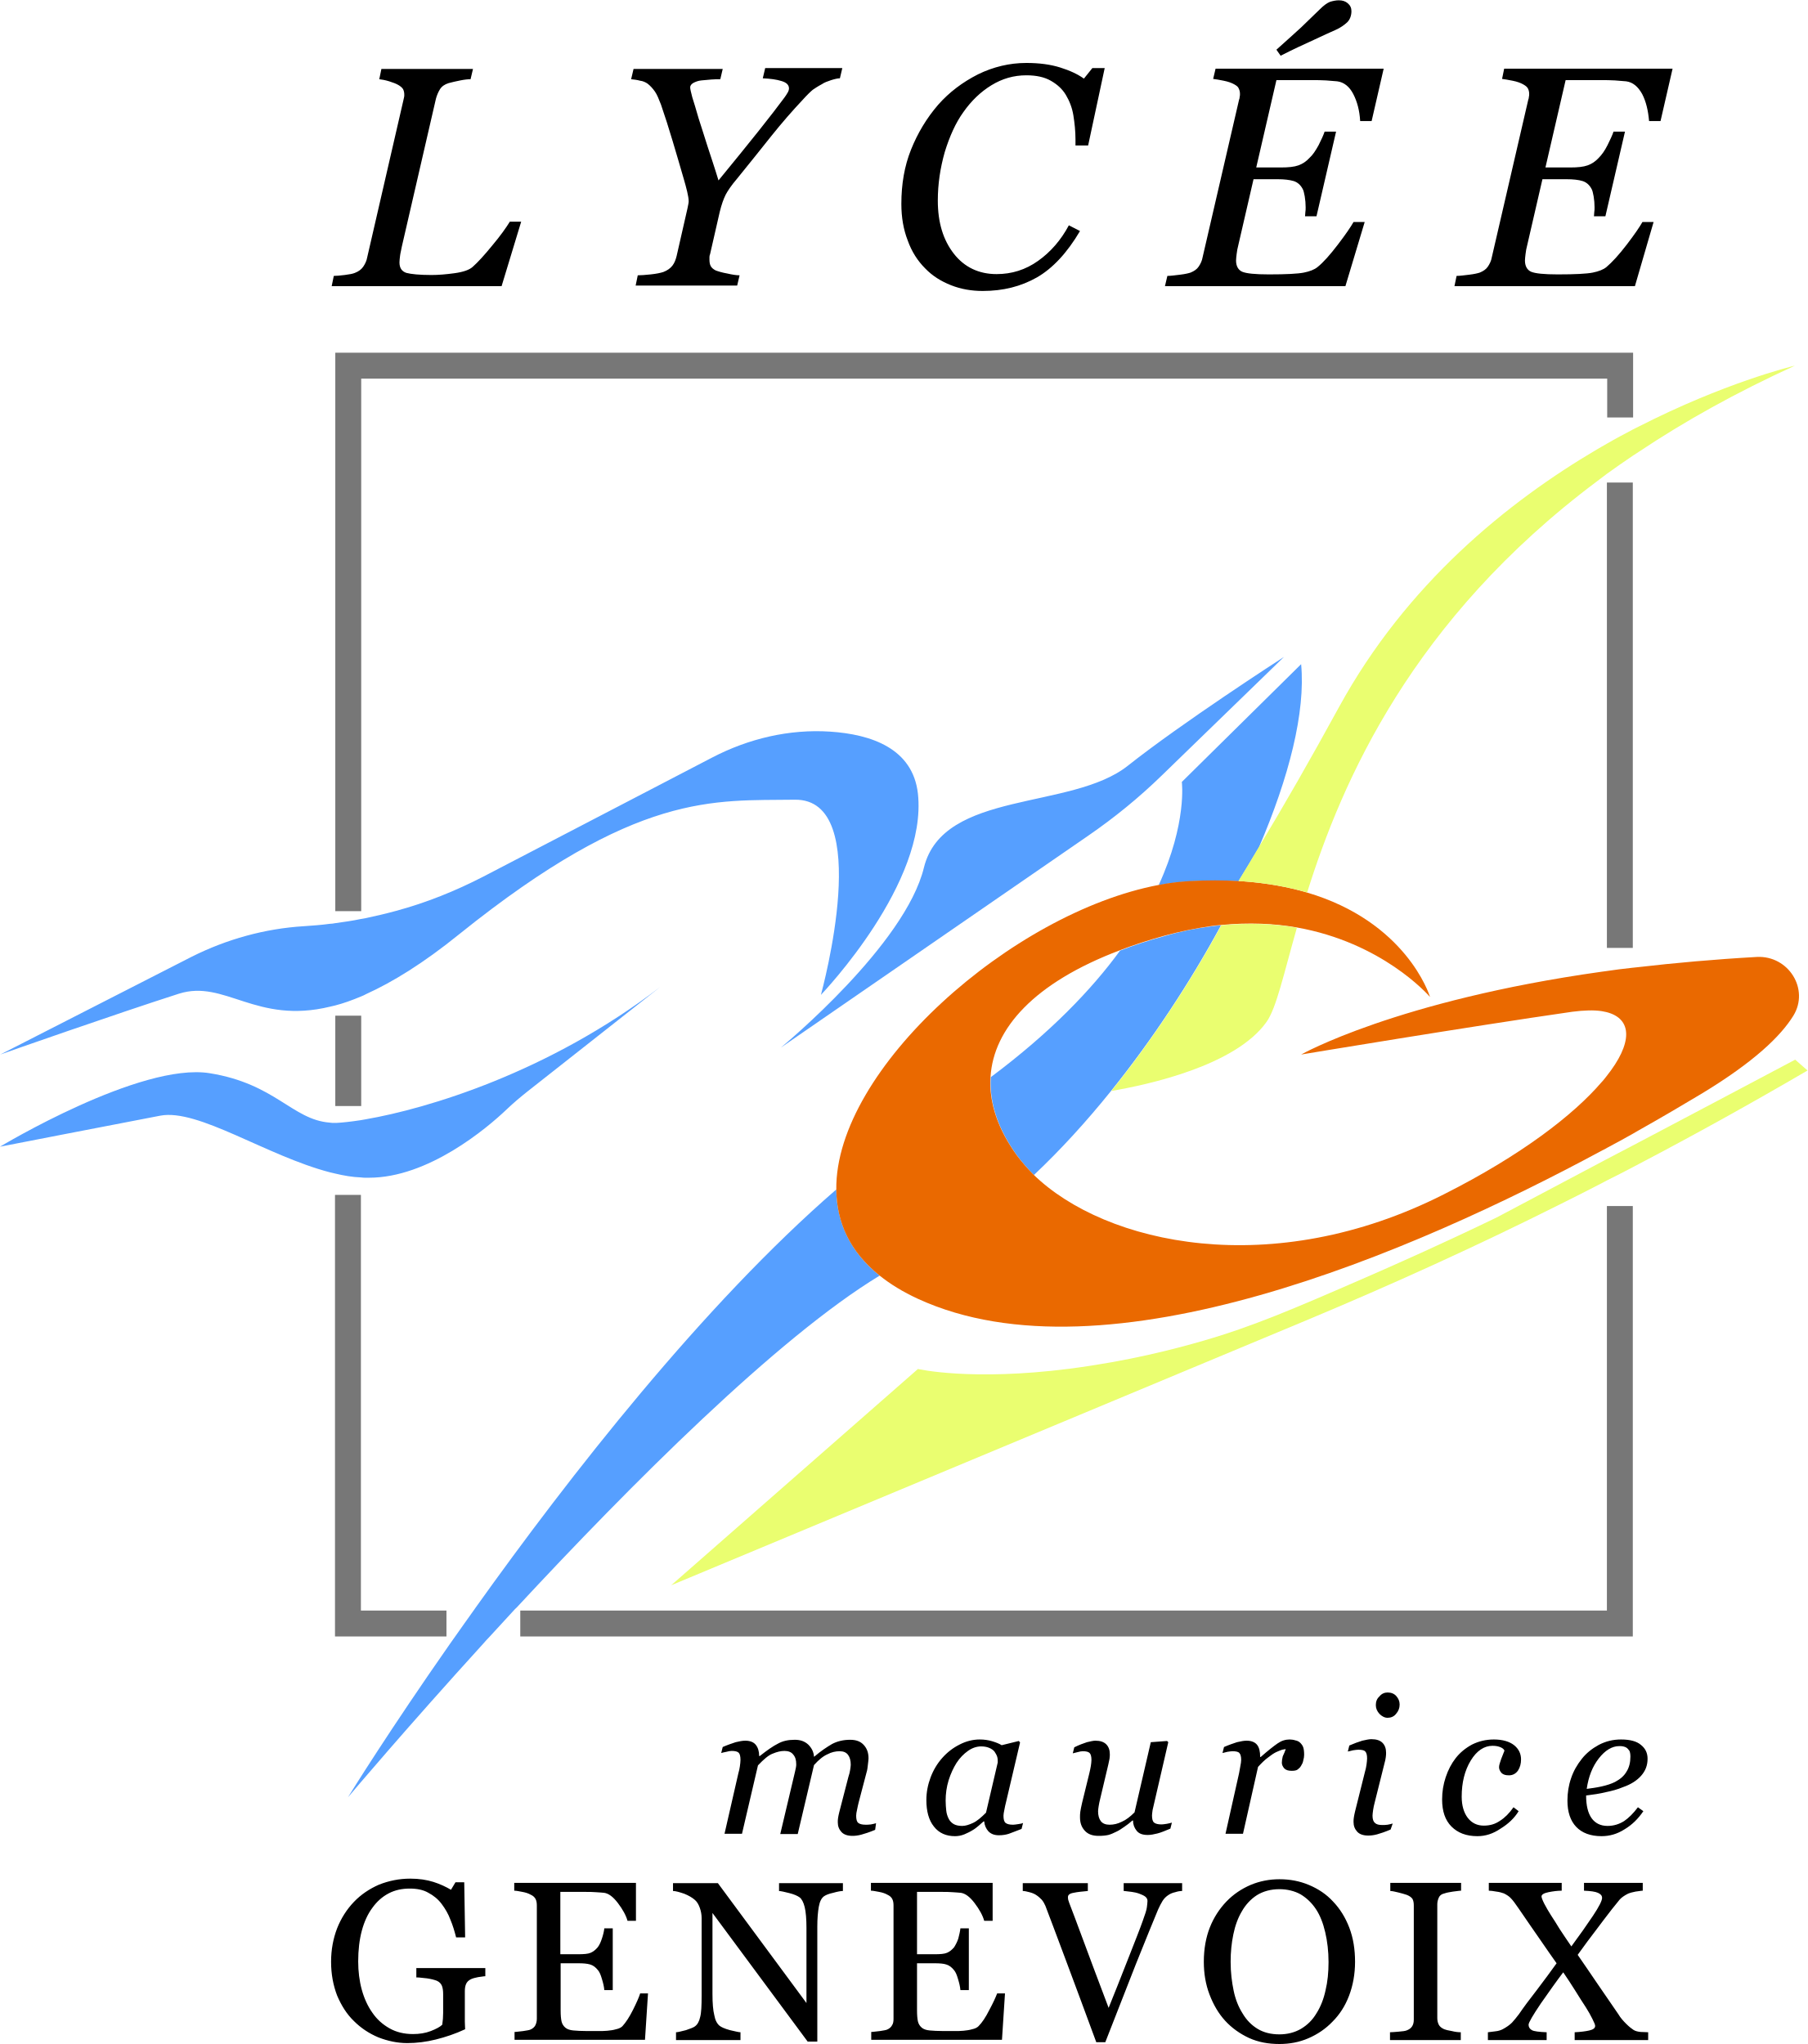
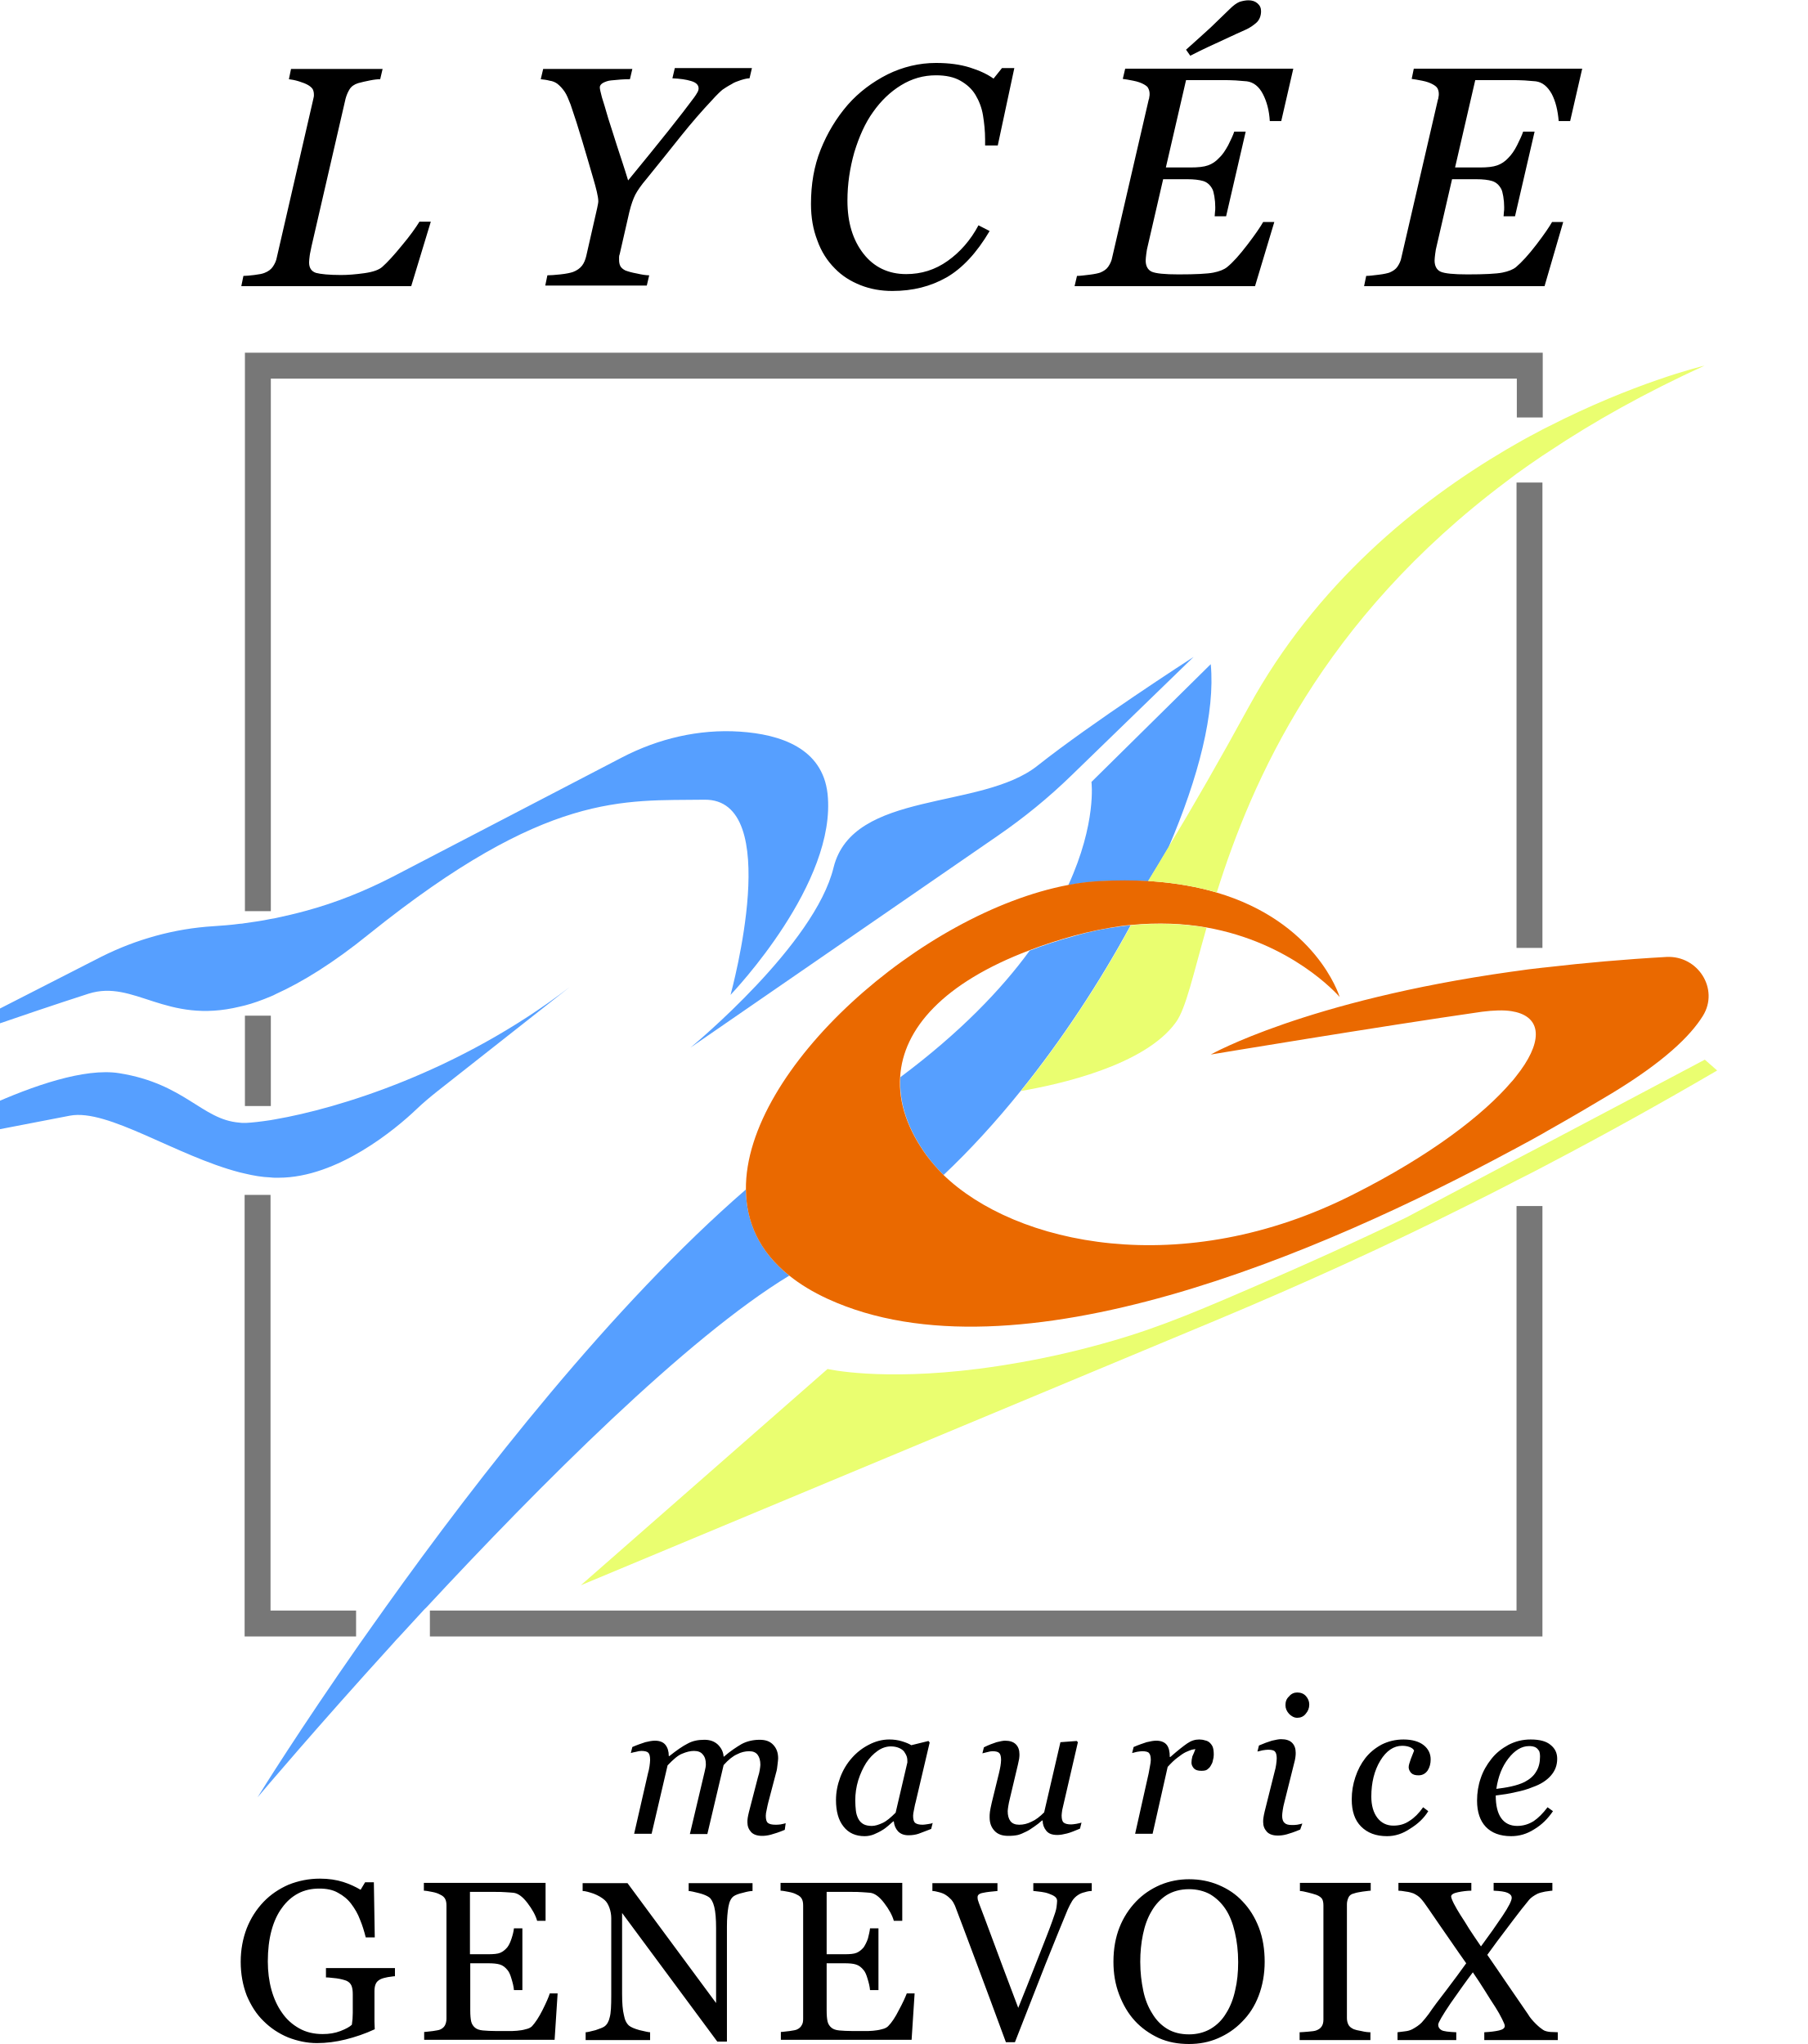
- <svg xmlns="http://www.w3.org/2000/svg" width="600" height="678.6" viewBox="0 0 600 678.6">
+ <svg xmlns="http://www.w3.org/2000/svg" width="600" height="678.6" viewBox="30 0 600 678.6">
  <path d="M386.8 310.7c-5.4 1.5-10.4 3.1-15 4.9-9.4 12.9-23.1 27.2-42.9 42-.6 8.7 2.6 17.7 8.9 26.3 1.6 2.1 3.4 4.2 5.4 6.2 8.7-8.2 17.4-17.7 25.6-27.9 13.6-16.9 26.2-36 36.5-55-1.2.1-2.4.2-3.6.4-4.7.6-9.7 1.6-14.9 3.1zm-277.2 23.5c.6-.1 1.1-.3 1.7-.4 2.7-.7 5.5-1.7 8.6-3 .6-.2 1.1-.5 1.7-.8 8.6-3.9 18.8-10.1 30.9-19.9 59.1-47.5 84.5-44.2 111.3-44.6 26.5-.4 9.1 63.2 8.7 64.8 1-1.1 35.4-37.2 32.2-66.8-1.7-15.1-15.6-19.7-29.1-20.6-13.6-.9-27.1 2.3-39.2 8.6L160.5 291c-9.3 4.8-19 8.7-29 11.4-3.3.9-6.7 1.7-10 2.4-.6.1-1.1.2-1.7.3-2.8.6-5.7 1-8.6 1.4-.6.1-1.1.2-1.7.2-2.9.4-5.8.6-8.7.8-12.9.8-25.5 4.3-37.1 10.1L.1 350.1c2.2-.8 38.1-13.4 59.3-20.2 15.2-4.8 25.6 10.3 50.2 4.3zm149.6 13.6l102.1-70.4c8.7-6 16.8-12.6 24.4-20l40.5-39.3c-2 1.3-33.6 21.7-51.8 36.1-18.7 14.9-61.3 8-67.7 33.8-6.2 25.6-46.3 58.8-47.5 59.8zm172.7-127.3l-39.6 39.1s1.8 13.6-7.7 34.3c3.5-.7 7-1.1 10.4-1.3 5.8-.3 11.1-.3 16.1 0 2.2-3.6 4.5-7.4 6.8-11.3 10-23.3 15.5-44.9 14-60.8zM121.5 391h1c19.6 0 39-16.3 45.7-22.7 2.3-2.2 4.7-4.2 7.1-6.1l43.8-34.5c-37 28.4-77.4 40.4-97.7 43.9-.6.1-1.2.2-1.7.3-3.3.5-6 .8-8 .9h-.6c-.6 0-1.2 0-1.7-.1-12.4-1-18-12.9-39.8-16.4-23-3.7-69.6 24.4-69.6 24.4s38-7.4 53.2-10.3c12.6-2.4 35.2 13.3 56.3 18.8.6.1 1.1.3 1.7.4 2.9.7 5.8 1.2 8.6 1.3.6.1 1.2.1 1.7.1zm156.1 3.9c-44.2 38.3-88.6 95.2-119.7 138.8-.2.3-.5.7-.7 1-2.1 2.9-4.1 5.8-6.1 8.6-.6.8-1.1 1.6-1.7 2.4-20 28.6-32.8 49.2-33.9 51 1.6-1.9 19.7-23.3 44.9-51 .7-.8 1.4-1.6 2.2-2.4 2.6-2.8 5.2-5.7 7.9-8.6.3-.3.6-.7 1-1 37.7-40.6 86.5-89.6 120.5-110.2-9.9-7.9-14.3-17.8-14.4-28.6z" fill="#569fff" />
  <path d="M595.3 337.2c-4.2 6.8-13 15.3-30.3 25.8-6 3.6-13.1 7.8-21.1 12.3-.6.4-1.3.7-1.9 1.1-2.8 1.6-5.6 3.1-8.6 4.7-.5.3-1 .6-1.5.8-62.6 33.8-164.8 78-227.2 49.3-5-2.3-9.2-4.9-12.7-7.7-10-8-14.3-17.8-14.4-28.6-.4-40 58.4-91.9 107-101.1 3.5-.7 7-1.1 10.4-1.3 5.8-.3 11.1-.3 16.1 0 .6 0 1.1.1 1.6.1 8 .6 15 1.9 21.1 3.7 32.9 9.7 40.6 33.8 40.9 34.7-.8-.9-16-18.1-44.3-23.1-7.5-1.3-15.8-1.7-25.1-.8-1.2.1-2.4.2-3.6.4-4.8.7-9.8 1.7-15 3.1-5.4 1.5-10.4 3.1-15 4.9-28.5 10.8-41.9 26-42.9 42-.6 8.7 2.6 17.7 8.9 26.3 1.6 2.1 3.4 4.2 5.4 6.2 23.9 23.2 79.2 35.4 136.2 6.5 25.6-12.9 43.1-26.4 52.4-37.3.6-.6 1-1.2 1.5-1.8 8.8-11 8.8-19.2 0-21.4l-1.5-.3c-2.6-.4-5.9-.3-9.8.2-34.1 4.9-90 14.2-90 14.2s31.6-17.9 99.8-27.5c.5-.1 1-.1 1.5-.2 2.8-.4 5.6-.8 8.6-1.1.6-.1 1.3-.1 1.9-.2 12.1-1.4 25.3-2.6 39.5-3.4 10.5-.5 17.5 10.7 12.1 19.5z" fill="#ea6900" />
  <path d="M420.4 339.3c3.3-4.6 5.7-15.9 10.1-31.3-7.5-1.3-15.8-1.7-25.1-.8-10.3 19-22.9 38.1-36.5 55 12.3-2.1 41.2-8.4 51.5-22.9zm13.5-43c11.6-37 34.8-90.5 96.2-136.5 1.1-.8 2.2-1.7 3.3-2.5 2.8-2 5.6-4 8.6-6 .7-.4 1.3-.9 2-1.3 15.1-10.1 32.3-19.7 51.8-28.6-1.4.3-23.6 5.8-51.8 20.2-.7.3-1.3.7-2 1-2.8 1.5-5.7 3-8.6 4.7-1.1.6-2.2 1.3-3.3 1.9-29.7 17.5-63.2 44.6-85.6 85.5-9.5 17.4-18.4 32.9-26.6 46.5-2.3 3.9-4.6 7.7-6.8 11.3.6 0 1.1.1 1.6.1 8.1.6 15.1 1.9 21.2 3.7zm162 55.5c-17.3 9.2-34.6 18.3-52 27.5-.6.3-1.3.7-1.9 1-2.9 1.5-5.7 3-8.6 4.5-.5.3-1 .5-1.5.8l-35.1 18.6c-17.4 8.4-32.2 15-43.2 19.8-24.8 10.8-37.6 16.3-54.1 21.1-9.7 2.8-24.5 6.7-44.4 9.3-32.8 4.2-50.4.1-50.4.1l-81.9 71.8 210.7-87.9c28.7-12 56.9-24.8 84.6-38.7 4.6-2.3 9.2-4.6 13.8-7 .5-.3 1-.5 1.5-.8 2.9-1.4 5.7-2.9 8.6-4.4.6-.3 1.3-.7 1.9-1 18.9-9.9 37.6-20.3 56.1-31.1l-4.1-3.6z" fill="#eafe70" />
  <path d="M119.8 534.7v-138h-8.6v146.6h37v-8.6h-28.4zm413.6-134.3v134.3H172.7v8.6H542V400.4h-8.6zm0-240.2v154.5h8.6V160.2h-8.6zm-422.1-43.1v185.4h8.6V125.7h413.6v12.9h8.6v-21.5H111.3zm0 220.1v30h8.6v-30h-8.6z" fill="#777" />
  <path d="M169.3 73.5c-1.3 2.1-3.2 4.8-5.9 8-2.6 3.2-4.8 5.6-6.5 7.1-1.1 1-3.1 1.7-6 2.1-2.9.4-5.4.6-7.7.6-4 0-6.8-.3-8.3-.7-1.5-.5-2.3-1.6-2.3-3.5 0-.6.1-1.3.2-2.2s.4-1.9.6-3.1l11.3-49c.3-1.1.7-2.1 1.3-3.1.6-1 1.6-1.7 2.9-2.1 1.1-.3 2.4-.6 3.9-.9 1.5-.3 2.6-.4 3.4-.4l.8-3.4h-30.4l-.7 3.4c.9.1 2 .3 3.3.7 1.3.4 2.3.8 3 1.2.7.4 1.3.9 1.6 1.4.3.6.4 1.2.4 1.9 0 .3 0 .6-.1.9-.1.3-.1.6-.2.9l-12 52.1c-.2 1.2-.7 2.2-1.3 3.1-.6.9-1.5 1.6-2.8 2.1-.7.3-1.8.5-3.4.7-1.6.2-2.8.3-3.6.3l-.7 3.4h56.4l6.5-21.4h-3.7zM215 27.8c.9.7 1.7 1.6 2.4 2.6s1.3 2.5 2 4.3c1.3 3.8 2.6 7.8 3.9 12.2 1.3 4.3 2.5 8.5 3.7 12.6.4 1.4.8 2.8 1.1 4.1.3 1.3.5 2.4.5 3.2 0 .1 0 .4-.1.9l-.3 1.5-3.6 15.8c-.3 1.2-.7 2.3-1.4 3.2-.7.9-1.7 1.6-3 2.1-.9.3-2.3.6-4.2.8-1.9.2-3.3.3-4.3.3l-.7 3.4h33.7l.8-3.4c-1 0-2.4-.2-4.1-.6-1.7-.3-3-.7-3.8-1-.8-.4-1.4-.9-1.7-1.5-.3-.6-.4-1.3-.4-2.1v-.9c0-.3.1-.7.2-.9l3.2-14c.6-2.5 1.3-4.4 2-5.8.7-1.3 1.9-3.1 3.7-5.2 4-4.9 7.8-9.7 11.4-14.2 3.6-4.5 7.1-8.5 10.3-11.9 1.7-1.9 2.9-3 3.5-3.5.6-.4 1.6-1.1 3.1-1.9.7-.5 1.8-.9 3-1.3 1.3-.4 2.2-.6 2.9-.6l.8-3.4H254l-.8 3.4c2.5.1 4.6.4 6.2.9 1.7.5 2.5 1.3 2.5 2.5 0 .3-.1.7-.3 1.1-.2.4-.8 1.4-1.9 2.8-1.4 1.9-4 5.3-7.9 10.2-3.9 4.9-8.3 10.3-13.3 16.4-1.3-4.3-2.6-8.1-3.7-11.5-1.1-3.4-2-6.4-2.9-9.1-.9-3.1-1.6-5.5-2.1-7-.4-1.6-.7-2.7-.7-3.3 0-.6.4-1.1 1.1-1.5.8-.4 1.6-.7 2.6-.8 1-.1 2.1-.2 3.3-.3 1.2-.1 2.2-.1 3-.1l.8-3.4h-29.6l-.8 3.4c.9.1 1.9.2 3 .5.9.1 1.8.5 2.5 1zm92.1 61.3c2.4 2.5 5.3 4.3 8.6 5.6 3.3 1.3 6.8 1.9 10.5 1.9 6.8 0 12.7-1.5 18-4.5 5.2-3 10-8.1 14.3-15.4l-3.7-1.9c-2.6 4.9-6.1 8.9-10.2 11.8-4.2 3-8.8 4.4-13.8 4.4-5.9 0-10.7-2.3-14.2-6.8s-5.3-10.3-5.3-17.6c0-5.5.8-10.8 2.3-16.1 1.6-5.2 3.6-9.7 6.2-13.3 2.6-3.7 5.7-6.7 9.3-8.9 3.6-2.2 7.4-3.3 11.6-3.3 3.3 0 6 .6 8.1 1.8 2.1 1.2 3.8 2.7 5 4.7 1.2 2 2.1 4.3 2.5 6.8.4 2.5.7 5.2.7 8v2h4.2l5.5-25.7h-4.1l-2.8 3.5c-2.1-1.5-4.7-2.7-7.9-3.7s-6.9-1.5-11.2-1.5c-5.6 0-11 1.3-16.1 3.8-5.1 2.6-9.5 5.9-13.2 10.1-3.8 4.4-6.8 9.4-9 14.9s-3.2 11.5-3.2 18c0 4.5.7 8.5 2.1 12.1 1.3 3.7 3.3 6.8 5.8 9.3zm129.1-75.9c3.2-1.5 5.6-2.6 7.2-3.3 1.6-.7 2.8-1.6 3.8-2.5.9-.9 1.4-2.2 1.4-3.7 0-1.1-.4-1.9-1.2-2.6-.8-.7-1.8-1-3-1-.9 0-1.9.2-2.9.5-1 .4-2.1 1.2-3.4 2.5-2.2 2.1-4.2 4.1-6.2 6-2 1.8-4.7 4.3-8.2 7.4l1.4 2c4.1-2.1 7.8-3.8 11.1-5.3zM453 73.7h-3.7c-.9 1.6-2.6 4.1-5.2 7.5-2.6 3.4-4.8 5.9-6.8 7.5-1 .8-2.5 1.4-4.5 1.8-2 .4-5.9.6-11.6.6-4.6 0-7.5-.3-8.9-.9-1.3-.6-2-1.9-2-3.7 0-.6.1-1.3.2-2.2.1-1 .3-1.9.5-2.7l5.1-22.1h8.1c2.1 0 3.8.2 5.2.6 1.3.4 2.3 1.3 3 2.6.3.5.5 1.4.7 2.5.2 1.2.3 2.4.3 3.6 0 .6 0 1.2-.1 1.7 0 .5-.1 1-.1 1.3h3.8l6.5-28.1h-3.8c-.4 1.2-1.1 2.7-2 4.5-1 1.8-1.9 3.2-3 4.2-1.1 1.2-2.3 2-3.7 2.5-1.4.5-3.3.7-5.9.7H417l6.7-29h11.6c1.8 0 3.5 0 4.9.1 1.5.1 2.7.2 3.7.3 2.2.3 4 1.7 5.3 4.2 1.3 2.5 2.1 5.5 2.3 9h3.8l4-17.4h-55.8l-.8 3.4c.9.1 2 .3 3.5.6s2.6.7 3.5 1.2c.7.4 1.3.8 1.5 1.4.3.6.4 1.2.4 1.8 0 .3 0 .6-.1 1 0 .3-.1.7-.2.9l-12.1 52.3c-.2 1.2-.7 2.2-1.3 3.1-.6.9-1.5 1.5-2.7 2-.6.2-1.8.5-3.5.7-1.7.2-3.1.4-4.2.4l-.8 3.4h59.9l6.4-21.3zm78.2-47.1c1.8 0 3.5 0 4.9.1 1.4.1 2.7.2 3.7.3 2.2.3 3.9 1.7 5.3 4.2 1.3 2.5 2 5.5 2.3 9h3.8l4-17.4h-55.9l-.7 3.4c.8.1 2 .3 3.5.6s2.6.7 3.5 1.2c.7.4 1.3.8 1.6 1.4.3.6.4 1.2.4 1.8 0 .3 0 .6-.1 1 0 .3-.1.7-.2.9l-12.1 52.3c-.2 1.2-.7 2.2-1.3 3.1-.6.9-1.5 1.5-2.7 2-.6.2-1.8.5-3.5.7-1.7.2-3.1.4-4.2.4l-.7 3.4h59.9l6.2-21.3h-3.7c-.9 1.6-2.6 4.1-5.2 7.5-2.6 3.4-4.9 5.9-6.8 7.5-1 .8-2.5 1.4-4.5 1.8-2 .4-5.9.6-11.6.6-4.6 0-7.5-.3-8.9-.9-1.3-.6-2-1.9-2-3.7 0-.6.1-1.3.2-2.2.1-1 .3-1.9.5-2.7l5.1-22.1h8.1c2.1 0 3.9.2 5.2.6 1.3.4 2.3 1.3 3 2.6.3.5.5 1.4.7 2.5.2 1.2.3 2.4.3 3.6 0 .6 0 1.2-.1 1.7 0 .5-.1 1-.1 1.3h3.8l6.5-28.1h-3.8c-.4 1.2-1.1 2.7-2 4.5-.9 1.8-1.9 3.2-2.9 4.2-1.1 1.2-2.3 2-3.7 2.5-1.4.5-3.3.7-5.8.7H513l6.7-29h11.5zM290.8 605.3c-.4.1-1 .3-1.7.4-.7.1-1.3.1-1.7.1-1.2 0-2-.2-2.5-.6-.5-.4-.7-1.2-.7-2.4 0-.5.1-1.2.3-2 .2-.9.3-1.6.5-2.3l2.6-9.9c.3-.9.4-1.9.5-2.8.1-.9.2-1.6.2-2 0-1.9-.5-3.3-1.6-4.5-1.1-1.2-2.6-1.7-4.5-1.7-2.3 0-4.3.5-6 1.4-1.7 1-3.7 2.3-5.9 4.2h-.1c-.1-1.6-.8-2.9-1.9-4-1.2-1.1-2.6-1.6-4.5-1.6-2.2 0-4 .4-5.6 1.3-1.6.8-3.6 2.2-6 4.1h-.2c0-1.6-.4-2.8-1.1-3.7-.7-.9-1.9-1.4-3.5-1.4-.9 0-2 .2-3.2.5-1.2.4-2.7.9-4.3 1.6l-.5 2c.4-.1 1-.3 1.7-.4.7-.2 1.3-.3 1.8-.3 1.1 0 1.9.2 2.3.6.4.4.6 1.2.6 2.4 0 .6-.1 1.3-.2 2.1s-.3 1.6-.5 2.3l-4.6 20.1h5.8l5.3-22.7c1.9-2 3.5-3.4 4.9-3.9 1.4-.6 2.7-.9 3.9-.9 1.3 0 2.3.4 2.9 1.2.7.8 1 1.8 1 3.2 0 .3 0 .6-.1 1.1-.1.5-.2 1-.3 1.4l-4.9 20.7h5.8l5.4-22.9c1.6-1.8 3.1-3 4.5-3.6 1.3-.7 2.7-1 4-1 1.3 0 2.2.4 2.8 1.2.6.8.9 1.9.9 3.3 0 .4-.1 1-.2 1.7s-.3 1.5-.6 2.4l-3 11.6c-.2.7-.3 1.4-.4 1.9-.1.6-.1 1-.1 1.5 0 1.3.4 2.3 1.2 3.2.8.9 2.1 1.3 3.7 1.3.8 0 1.8-.1 2.9-.4 1.1-.3 2.7-.8 4.6-1.6l.3-2.2zm47.2.3c-.7.1-1.3.2-1.7.2-1.2 0-2-.2-2.5-.6-.5-.4-.7-1.2-.7-2.4 0-.4.1-1.1.3-2 .2-.9.3-1.7.5-2.3l4.7-20-.4-.5-5.7 1.4c-.8-.5-1.8-.9-3.1-1.3s-2.7-.6-4.2-.6c-2.3 0-4.6.6-6.7 1.7-2.2 1.1-4.1 2.6-5.7 4.4-1.7 1.9-3 4.1-3.9 6.5-.9 2.4-1.4 4.9-1.4 7.5 0 3.7.8 6.7 2.5 8.8 1.7 2.2 4.1 3.2 7 3.2 1.1 0 2.1-.2 3.1-.6.9-.4 1.8-.8 2.6-1.3.9-.5 1.6-1.1 2.2-1.6.6-.6 1.2-1 1.6-1.4h.2c.1 1.3.6 2.4 1.4 3.3.9.9 2 1.3 3.5 1.3 1.3 0 2.4-.2 3.3-.5.9-.3 2.3-.9 4.2-1.6l.5-2c-.3.2-.9.3-1.6.4zm-10.7-3.8c-1.6 1.6-3 2.8-4.3 3.4-1.3.6-2.5 1-3.6 1s-2.1-.2-2.8-.6c-.7-.4-1.3-1-1.7-1.8-.4-.8-.7-1.7-.8-2.7-.1-1-.2-2.1-.2-3.3 0-2.3.3-4.5 1-6.8.7-2.2 1.6-4.1 2.6-5.7 1.1-1.7 2.4-3 3.8-4s2.9-1.5 4.4-1.5c1.1 0 2 .2 2.7.5.7.3 1.3.7 1.7 1.2.4.6.7 1.1.9 1.7s.2 1.3.2 1.9l-3.9 16.7zm33.5-23.4c-1.2.4-2.6.9-4.2 1.7l-.5 2c.4-.1.9-.2 1.6-.4.7-.2 1.3-.3 1.7-.3 1.2 0 1.9.2 2.3.6.4.4.6 1.2.6 2.3 0 .6-.1 1.3-.2 2s-.3 1.5-.5 2.4l-2.4 9.8c-.3 1.3-.5 2.3-.6 3-.1.7-.1 1.3-.1 1.8 0 1.9.5 3.3 1.6 4.5 1.1 1.2 2.6 1.7 4.6 1.7 1.3 0 2.3-.1 3.2-.3.8-.2 1.7-.6 2.7-1.1.9-.4 1.7-1 2.6-1.6.9-.6 1.8-1.3 2.7-2.1h.2c0 1.3.4 2.4 1.2 3.4.8 1 2 1.4 3.7 1.4 1 0 2-.2 3.2-.5 1.2-.3 2.6-.9 4.3-1.6l.5-2c-.4.1-1 .3-1.7.4-.7.1-1.3.2-1.7.2-1.2 0-2-.2-2.5-.6-.5-.4-.7-1.2-.7-2.4 0-.4.1-1 .2-1.8.2-.9.4-1.7.6-2.6l4.6-19.9-.4-.4-5.4.4-5.4 23.3c-1.4 1.4-2.8 2.5-4.2 3.1-1.4.7-2.7 1-4.1 1-1.3 0-2.3-.4-2.9-1.2-.6-.8-.9-1.9-.9-3.3 0-.4.1-1 .2-1.7s.3-1.6.5-2.4l2.7-11.4c.1-.6.3-1.3.4-1.9.1-.6.1-1.2.1-1.5 0-1.4-.4-2.5-1.2-3.3-.8-.8-2-1.2-3.6-1.2-.6 0-1.6.2-2.8.5zm64.7 6.8c0 .7.3 1.3.8 1.9.6.6 1.4.8 2.5.8.8 0 1.5-.1 1.9-.4.4-.3.9-.7 1.2-1.3.3-.5.6-1 .7-1.7.2-.7.3-1.3.3-1.9 0-1.1-.1-1.9-.3-2.5-.2-.6-.6-1.1-1-1.5-.4-.4-1-.7-1.6-.8-.6-.2-1.3-.3-1.9-.3-1.4 0-2.7.4-4 1.3-1.3.9-3.1 2.3-5.6 4.5h-.2c0-1.8-.3-3.1-1-4-.7-.9-1.9-1.4-3.5-1.4-.9 0-1.9.2-3.2.5-1.2.4-2.7.9-4.3 1.6l-.5 2c.4-.1.9-.2 1.6-.4.7-.1 1.3-.2 1.7-.2 1.2 0 2 .2 2.3.6.4.4.6 1.2.6 2.3 0 .5-.1 1.2-.3 2.2-.2 1-.3 1.7-.4 2.2l-4.5 20.1h5.8l5-22.2c1.2-1.3 2.2-2.3 3.3-3.1 1-.8 1.9-1.4 2.7-1.8.8-.4 1.5-.6 2-.8.6-.1 1-.2 1.2-.2-.3.8-.6 1.6-1 2.4-.2.8-.3 1.5-.3 2.1zm31.2-19.1c0 1.1.4 2 1.2 2.9.8.8 1.7 1.3 2.7 1.3 1.1 0 2.1-.4 2.8-1.3.8-.9 1.2-1.9 1.2-3.1 0-1.1-.4-2-1.1-2.8-.7-.8-1.7-1.2-2.9-1.2-1 0-2 .4-2.7 1.3-.9.8-1.2 1.8-1.2 2.9zm5.6 39.3c-.4.1-1 .3-1.7.4-.7.1-1.3.1-1.7.1-1.2 0-2-.2-2.5-.7-.5-.4-.8-1.2-.8-2.4 0-.5.1-1.1.2-1.9.1-.8.3-1.6.5-2.4l3.3-13.2c.2-.6.3-1.3.4-1.9.1-.6.1-1.2.1-1.5 0-1.4-.4-2.5-1.2-3.3-.8-.8-2-1.2-3.7-1.2-.7 0-1.7.2-3 .5-1.3.4-2.7.9-4.3 1.6l-.5 2c.4-.1 1-.2 1.7-.4.7-.1 1.3-.2 1.8-.2 1.2 0 2 .2 2.3.6.4.4.6 1.2.6 2.3 0 .6-.1 1.3-.2 2.1s-.3 1.6-.5 2.3l-3.3 13.2c-.2.8-.3 1.4-.4 2-.1.5-.1 1-.1 1.5 0 1.3.4 2.3 1.2 3.2.8.9 2.1 1.3 3.7 1.3.8 0 1.8-.1 2.9-.4 1.1-.3 2.6-.8 4.5-1.6l.7-2zm41.8-4.1l-1.7-1.3c-1.4 2-2.9 3.5-4.5 4.5-1.6 1.1-3.3 1.6-5.4 1.6-2.2 0-4-.9-5.3-2.6-1.3-1.7-2-4.1-2-7 0-4.7 1-8.7 3-12 2-3.3 4.5-4.9 7.2-4.9.9 0 1.7.1 2.5.4.8.3 1.3.7 1.5 1.2-.3.7-.6 1.6-1.1 2.8-.4 1.2-.7 2-.7 2.7 0 .7.3 1.3.8 1.9.6.6 1.4.8 2.5.8 1.3 0 2.3-.6 3-1.6.7-1.1 1-2.3 1-3.7 0-1.9-.8-3.5-2.3-4.7-1.5-1.2-3.8-1.9-6.7-1.9-2.7 0-5.1.6-7.3 1.7-2.2 1.2-4 2.7-5.4 4.5-1.4 1.8-2.5 3.9-3.3 6.3-.8 2.4-1.2 4.8-1.2 7.4 0 3.9 1 6.9 3.1 9 2.1 2.1 4.9 3.2 8.6 3.2 2.7 0 5.2-.8 7.7-2.5 2.6-1.6 4.6-3.5 6-5.8zm34.7-8c2.6-.9 4.6-2.2 6-3.8 1.4-1.6 2.1-3.4 2.1-5.6 0-1.9-.7-3.4-2.2-4.6-1.4-1.2-3.6-1.8-6.6-1.8-2.7 0-5.1.6-7.4 1.8-2.2 1.2-4.1 2.7-5.6 4.6-1.6 2-2.8 4.1-3.6 6.5-.8 2.3-1.2 4.8-1.2 7.4 0 3.8 1 6.7 2.9 8.7 1.9 2 4.7 3.1 8.4 3.1 2.7 0 5.2-.7 7.7-2.3 2.5-1.5 4.5-3.5 6.2-6l-1.8-1.3c-1.5 2-3.1 3.6-4.6 4.6-1.6 1-3.4 1.6-5.5 1.6-2.3 0-4.1-.9-5.3-2.6-1.2-1.7-1.8-4.2-1.8-7.5 2.4-.3 4.5-.6 6.5-1.1 2-.4 3.9-.9 5.8-1.7zm-12.1.6c.6-4.1 1.9-7.4 4-10.1 2.1-2.7 4.4-4.1 6.8-4.1.4 0 .9 0 1.3.1s.8.2 1.2.5c.3.2.6.6.9 1 .2.5.3 1.1.3 1.9 0 1.9-.4 3.6-1.3 5-.8 1.4-2.1 2.5-3.8 3.4-1.2.6-2.7 1.1-4.5 1.5-1.8.4-3.4.6-4.9.8zm-388.2 62.6c.8 0 1.9.2 3.2.3 1.4.2 2.5.5 3.3.8.9.4 1.4 1 1.7 1.7.3.8.4 1.7.4 2.8V668.3c0 1.3-.1 2.6-.3 3.9-.7.7-2 1.4-3.8 2.1-1.8.7-3.8 1-5.9 1-2.9 0-5.5-.6-7.8-1.9-2.3-1.3-4.2-3-5.7-5.2-1.5-2.1-2.7-4.7-3.5-7.6-.8-2.9-1.2-6.1-1.2-9.4 0-3.8.4-7.2 1.2-10.2s2-5.6 3.5-7.6c1.5-2.1 3.3-3.7 5.4-4.8 2.1-1.1 4.4-1.6 7-1.6 2.4 0 4.5.4 6.2 1.4 1.7.9 3.2 2.1 4.4 3.7 1.2 1.6 2.2 3.3 2.9 5.2.8 1.9 1.4 3.9 1.9 5.9h3l-.3-18.3h-2.9l-1.5 2.5c-1.7-1-3.6-1.9-5.8-2.6-2.2-.7-4.8-1.1-7.7-1.1-3.7 0-7.1.7-10.4 2-3.2 1.4-6 3.3-8.3 5.7-2.4 2.5-4.3 5.5-5.6 8.8-1.3 3.4-2 7.1-2 11.1 0 4.1.7 7.8 2 11.2 1.4 3.3 3.2 6.2 5.6 8.5 2.3 2.3 5 4.1 8.1 5.4 3.1 1.2 6.3 1.9 9.6 1.9 3.1 0 6.3-.4 9.5-1.2 3.2-.8 6.5-1.9 9.7-3.4 0-.7-.1-1.5-.1-2.5v-10.1c0-.9.1-1.7.4-2.4.3-.7.8-1.2 1.6-1.6.6-.3 1.4-.5 2.4-.7 1-.1 1.8-.3 2.4-.3v-2.7h-22.9v3.1zm71.6 10.8c-1.2 2.4-2.4 4.2-3.5 5.4-.4.4-1.1.8-2.1 1-1 .3-1.9.4-2.9.5-.9.1-2 .1-3.3.1H195c-2 0-3.6-.1-4.7-.2s-2-.4-2.6-.9c-.6-.5-1.1-1.2-1.3-2.1-.2-.9-.3-2.1-.3-3.7v-15.6h5.9c1.6 0 2.9.1 3.9.4 1 .3 1.8.9 2.6 1.9.5.6.9 1.5 1.3 2.9.4 1.3.7 2.5.8 3.7h2.8v-20.5h-2.8c-.1 1-.4 2.2-.8 3.4-.4 1.2-.8 2.1-1.4 2.9-.7.8-1.4 1.4-2.3 1.8-.9.4-2.3.5-4.2.5H186v-20.7h8.2c1.3 0 2.6 0 3.6.1 1.1.1 2 .1 2.7.2 1.5.2 3 1.3 4.6 3.4 1.6 2.1 2.7 4.1 3.2 5.9h2.8v-12.6h-40.4v2.6c.7 0 1.6.2 2.7.4s2 .5 2.7.9c.9.4 1.4.9 1.7 1.5.3.6.4 1.3.4 2.2v37.5c0 .9-.2 1.6-.5 2.2-.3.6-.9 1.1-1.6 1.4-.4.2-1.2.3-2.4.5-1.2.1-2.2.3-2.9.3v2.6h43.3l1-15.4h-2.6c-.4 1.3-1.2 3.1-2.4 5.5zm48.3-39.5c.8 0 2 .3 3.6.7 1.6.4 2.7.9 3.4 1.4.7.5 1.3 1.6 1.7 3.2.4 1.6.6 4 .6 7V665l-29.4-39.8h-14.9v2.6c.9 0 2.2.4 3.7.9 1.5.6 2.7 1.3 3.6 2.1.7.6 1.2 1.5 1.6 2.6.4 1.1.6 2.3.6 3.4v25.7c0 3.4-.1 5.8-.5 7.2-.3 1.4-.9 2.5-1.8 3.1-.4.3-1.4.7-2.9 1.2-1.6.4-2.7.7-3.3.7v2.6h21.4v-2.6c-.6 0-1.7-.3-3.5-.7-1.8-.5-2.9-1-3.5-1.5-.8-.7-1.4-1.8-1.7-3.5-.4-1.6-.6-3.9-.6-7v-26.9l31.6 42.7h3.2v-38.2c0-2.7.2-4.9.5-6.6.3-1.7.9-2.9 1.8-3.5.6-.4 1.6-.8 3-1.1 1.4-.4 2.5-.6 3.2-.6v-2.6h-21.2v2.6zm70 39.5c-1.2 2.4-2.4 4.2-3.6 5.4-.4.4-1.1.8-2.1 1-1 .3-2 .4-2.9.5-.9.1-2 .1-3.3.1h-3.2c-2 0-3.6-.1-4.7-.2s-2-.4-2.6-.9c-.6-.5-1.1-1.2-1.3-2.1-.2-.9-.3-2.1-.3-3.7v-15.6h5.9c1.6 0 2.9.1 3.8.4 1 .3 1.8.9 2.6 1.9.5.6.9 1.5 1.3 2.9.4 1.3.7 2.5.8 3.7h2.8v-20.5h-2.8c-.1 1-.4 2.2-.7 3.4-.4 1.2-.9 2.1-1.4 2.9-.7.8-1.4 1.4-2.3 1.8-.9.4-2.3.5-4.1.5h-5.9v-20.7h8.2c1.3 0 2.5 0 3.6.1 1 .1 2 .1 2.7.2 1.5.2 3 1.3 4.6 3.4 1.6 2.1 2.7 4.1 3.2 5.9h2.8v-12.6h-40.4v2.6c.7 0 1.6.2 2.7.4s2 .5 2.7.9c.9.4 1.4.9 1.7 1.5.3.6.4 1.3.4 2.2v37.5c0 .9-.1 1.6-.5 2.2-.3.6-.9 1.1-1.6 1.4-.4.2-1.2.3-2.4.5-1.2.1-2.2.3-2.9.3v2.6h43.4l1-15.4H331c-.5 1.3-1.3 3.1-2.6 5.5zm44.8-39.5c.9.1 1.7.2 2.5.3.8.1 1.7.3 2.5.6s1.5.6 2 1 .7.9.7 1.4c0 .5-.1 1.2-.2 2.1-.1.9-.6 2.4-1.4 4.6-.8 2.3-2.5 6.6-4.9 12.7-2.4 6.2-4.6 11.6-6.4 16.1-3.8-10-6.7-17.8-8.7-23.2-2-5.4-3.5-9.4-4.4-11.7-.1-.2-.1-.5-.3-.9-.1-.4-.1-.7-.1-1 0-.7.6-1.2 1.9-1.4 1.3-.3 2.8-.4 4.7-.6v-2.6h-21.6v2.6c.7 0 1.4.2 2.2.4.8.2 1.6.5 2.2.9.8.5 1.4 1.1 1.9 1.6.5.6.9 1.3 1.2 2 1.2 3.1 3.4 9 6.7 17.8 3.3 8.8 6.7 18 10.2 27.5h3c3.5-9 6.9-17.6 10.1-25.8 3.3-8.3 5.8-14.3 7.4-18.2.5-1.1 1-2.1 1.5-2.9.5-.8 1.2-1.5 2-2 .6-.4 1.3-.7 2.2-.9.9-.3 1.7-.4 2.3-.4v-2.6H373v2.6zm69.3 3.5c-2.2-2.4-4.9-4.2-8-5.5-3.1-1.3-6.3-1.9-9.8-1.9-3.3 0-6.5.6-9.6 1.9-3 1.3-5.7 3.1-8 5.5s-4.2 5.3-5.5 8.6-2 7.1-2 11.4c0 3.9.6 7.5 1.9 10.9 1.3 3.4 3 6.3 5.2 8.7 2.2 2.4 4.9 4.3 7.9 5.7 3.1 1.4 6.4 2 10.1 2 3.4 0 6.6-.6 9.6-1.9 3-1.3 5.7-3.1 8-5.5 2.4-2.4 4.2-5.2 5.5-8.6 1.3-3.4 2-7.2 2-11.3s-.6-7.9-1.9-11.3c-1.3-3.4-3.1-6.3-5.4-8.7zm-2.5 29.5c-.6 2.8-1.6 5.4-3 7.6-1.3 2.2-3 3.9-5.2 5.2-2.1 1.2-4.5 1.8-7.1 1.8-2.8 0-5.2-.6-7.2-1.8-2-1.2-3.7-2.9-5-5.1-1.4-2.2-2.4-4.7-3-7.6-.6-2.9-1-6-1-9.6 0-3.2.3-6.2.9-9.1.6-2.9 1.5-5.4 2.8-7.6 1.3-2.3 3-4.1 5-5.4 2.1-1.3 4.6-2 7.5-2 2.6 0 5 .6 7 1.7 2 1.2 3.7 2.8 5.1 4.9 1.4 2.1 2.4 4.7 3.1 7.7.7 3 1.1 6.3 1.1 9.9 0 3.4-.3 6.5-1 9.4zm21.4-33c.7 0 1.6.2 2.8.5 1.1.3 2 .5 2.8.8 1 .4 1.6.9 1.9 1.4.3.6.4 1.3.4 2.2v37.8c0 1-.2 1.7-.6 2.3-.4.6-1 1-1.8 1.3-.5.2-1.4.3-2.6.4-1.3.1-2.2.2-2.9.2v2.6h23.5v-2.6c-.8 0-1.8-.1-3-.4-1.2-.2-2-.4-2.5-.6-.9-.4-1.5-.9-1.8-1.5-.3-.6-.5-1.3-.5-2.2v-37.8c0-.8.2-1.5.5-2.2.3-.7.9-1.2 1.9-1.4.8-.3 1.7-.4 2.8-.6 1.1-.1 2-.3 2.7-.3v-2.6h-23.5v2.7zm80.8 46.1c-.6-.4-1.4-1-2.4-2s-1.9-2-2.6-3.2c-2.2-3.2-4.5-6.6-7-10.2-2.4-3.6-4.6-6.7-6.5-9.5 2.3-3.2 4.3-5.9 6-8.1 1.6-2.2 3.5-4.6 5.4-7.1 1.1-1.3 1.9-2.4 2.5-3.1.6-.7 1.6-1.4 2.8-2 .7-.3 1.5-.5 2.5-.7 1-.1 1.8-.3 2.4-.3v-2.6h-19.5v2.6c2.2.1 3.7.3 4.6.7.9.4 1.4.9 1.4 1.7 0 .9-1 2.9-3 5.9-2 3-4.4 6.4-7.2 10.2-1.5-2.2-2.8-4.1-3.9-5.8-1-1.7-2-3.2-2.9-4.6-.8-1.3-1.6-2.6-2.2-3.8-.6-1.2-.9-2-.9-2.4 0-.6.8-1.1 2.3-1.4 1.5-.3 3-.5 4.4-.5v-2.6h-24.2v2.6c.6 0 1.4.1 2.5.3 1 .1 1.9.4 2.5.6 1 .5 1.8 1 2.4 1.7.6.6 1.4 1.7 2.5 3.3 2.5 3.7 4.9 7.1 7.1 10.3 2.2 3.2 4 5.8 5.5 7.9-1.9 2.7-4.1 5.6-6.5 8.8-2.5 3.2-4.5 5.9-6 8.1-.8 1.1-1.6 2-2.3 2.8-.8.8-1.8 1.5-3.1 2.2-.6.3-1.4.6-2.5.7-1 .1-1.8.2-2.4.3v2.6h19.5v-2.6c-2.5-.1-4.2-.3-4.9-.7-.7-.4-1.1-1-1.1-1.8 0-.7 1.4-3.1 4.1-7.1 2.8-4 5.2-7.4 7.4-10.3 1.3 1.9 2.7 4 4 6.1 1.3 2.1 2.5 4 3.5 5.5.9 1.4 1.6 2.7 2.2 3.9.6 1.2.9 1.9.9 2.3 0 .7-.6 1.2-1.9 1.5-1.3.3-2.9.5-4.9.6v2.6h24.4v-2.6c-.7 0-1.5-.1-2.5-.1-1-.1-1.8-.3-2.4-.7z" />
</svg>
